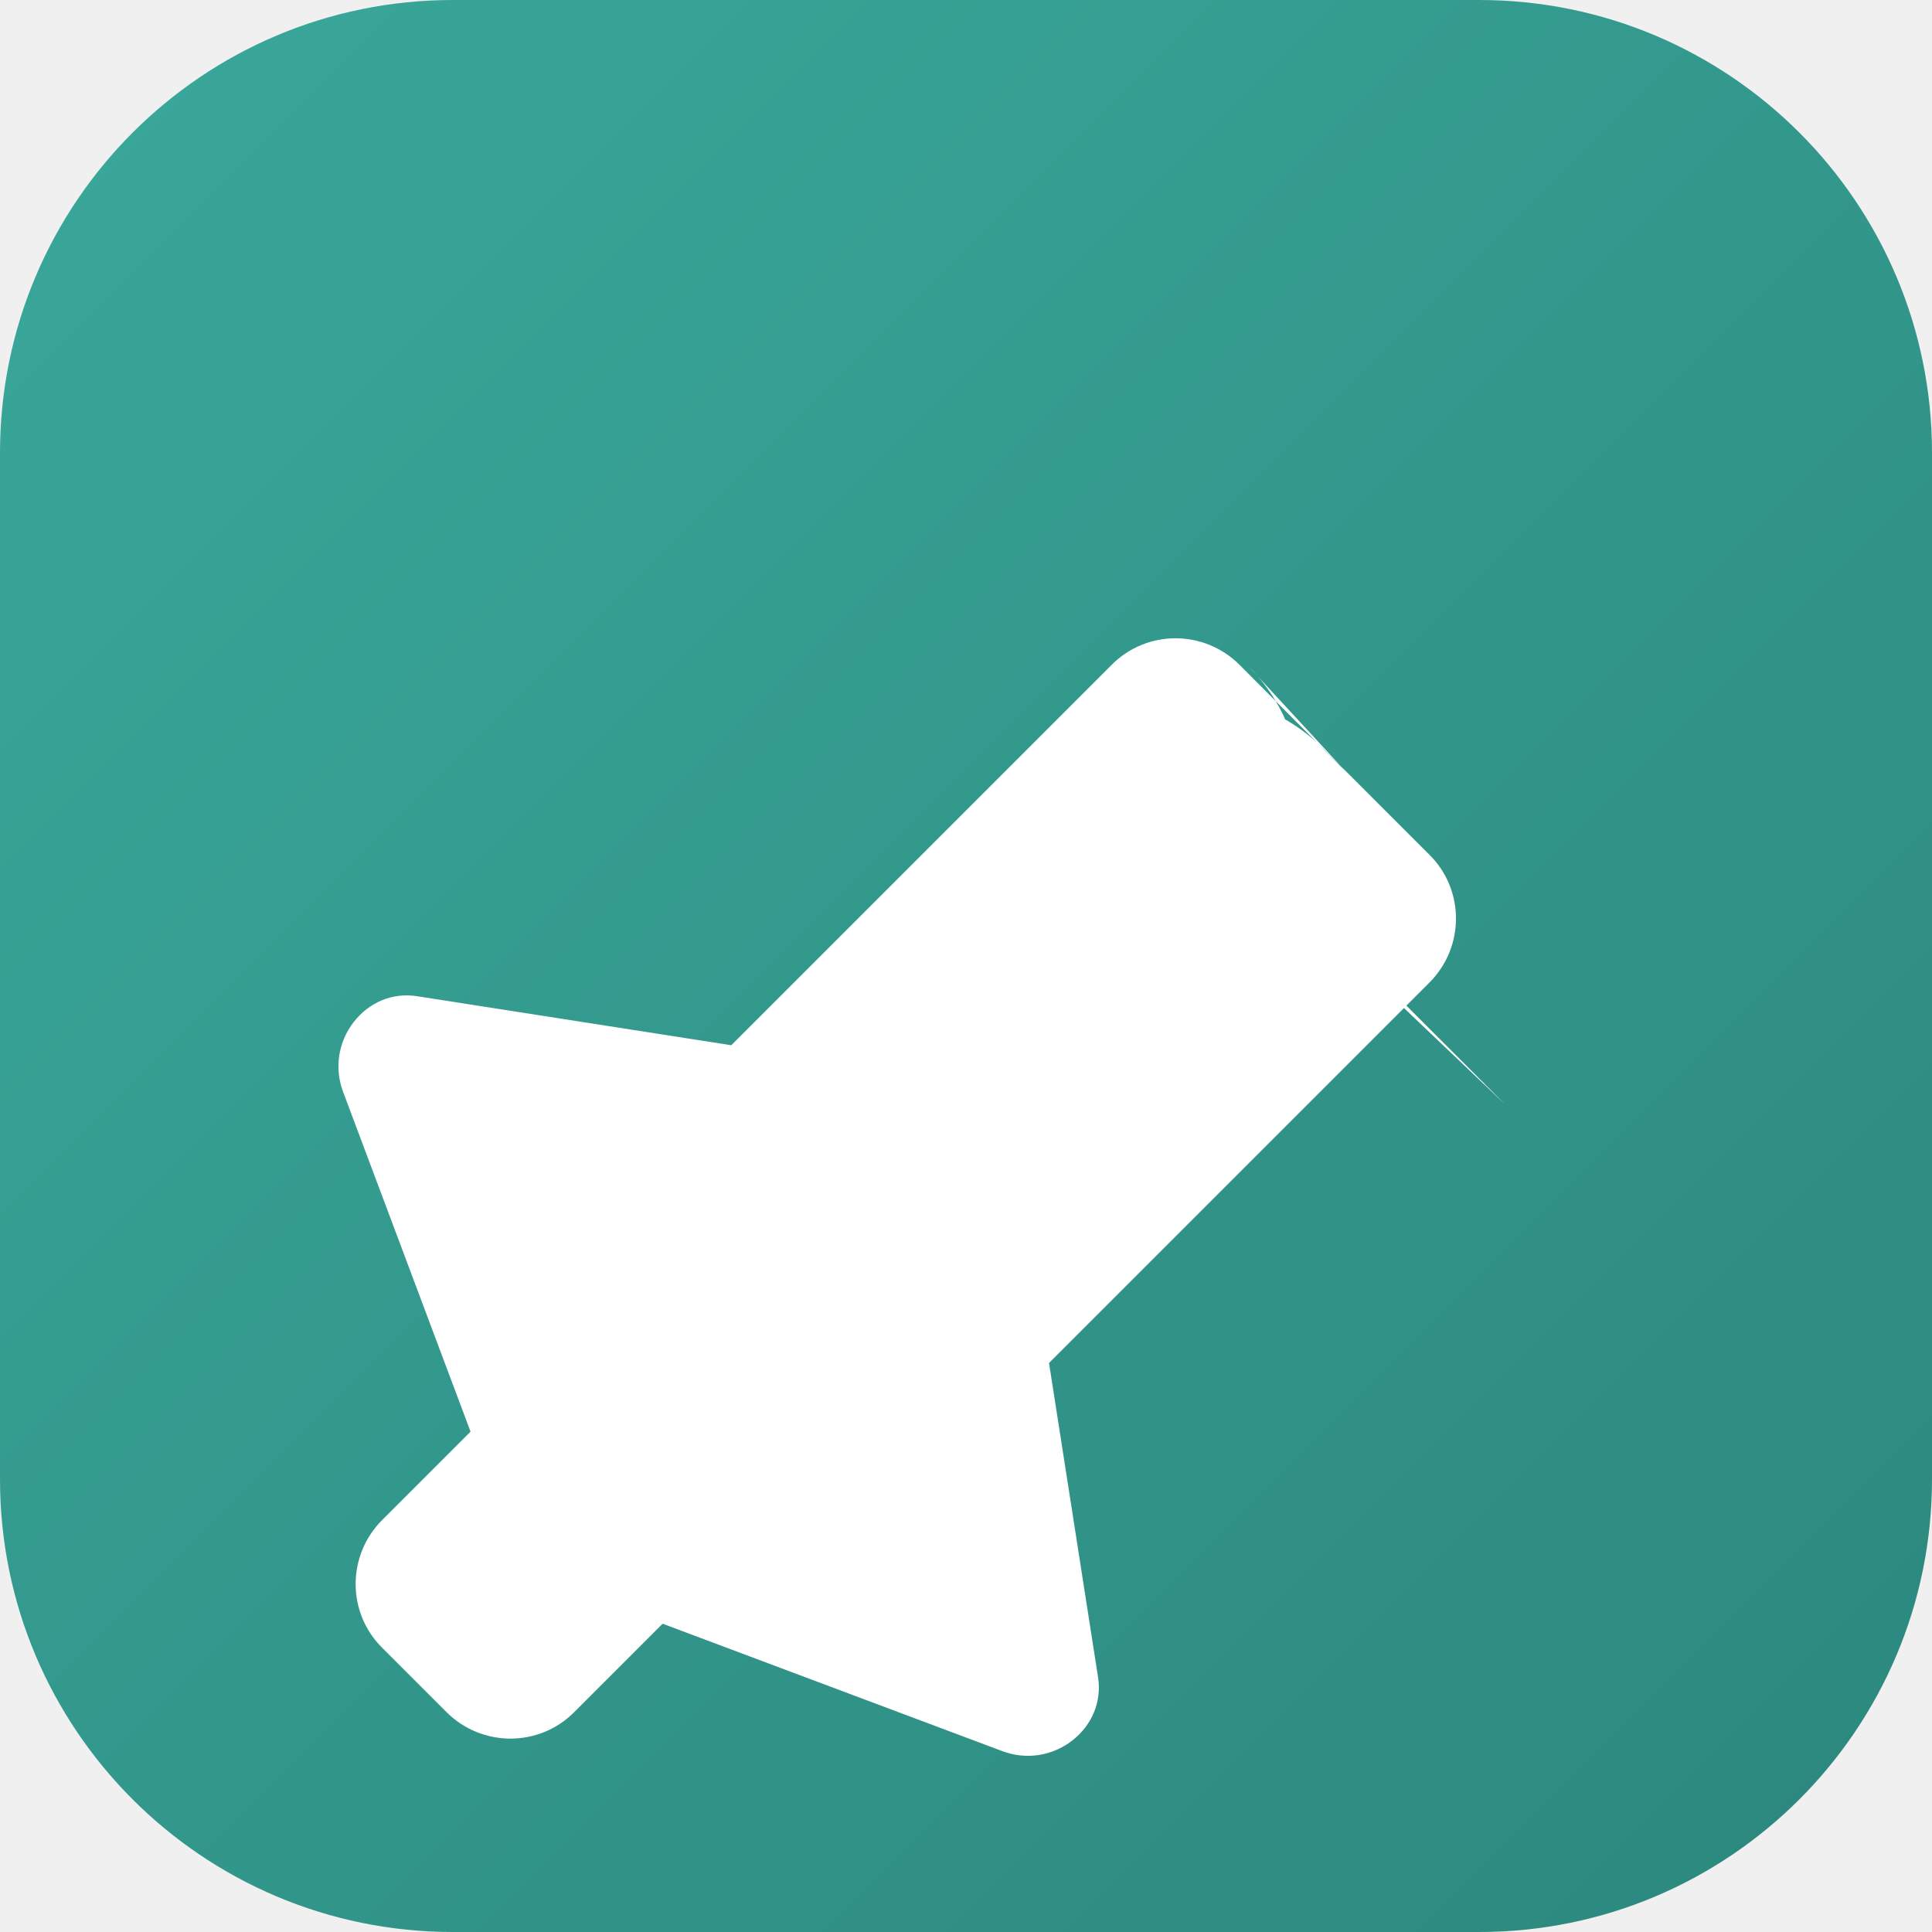
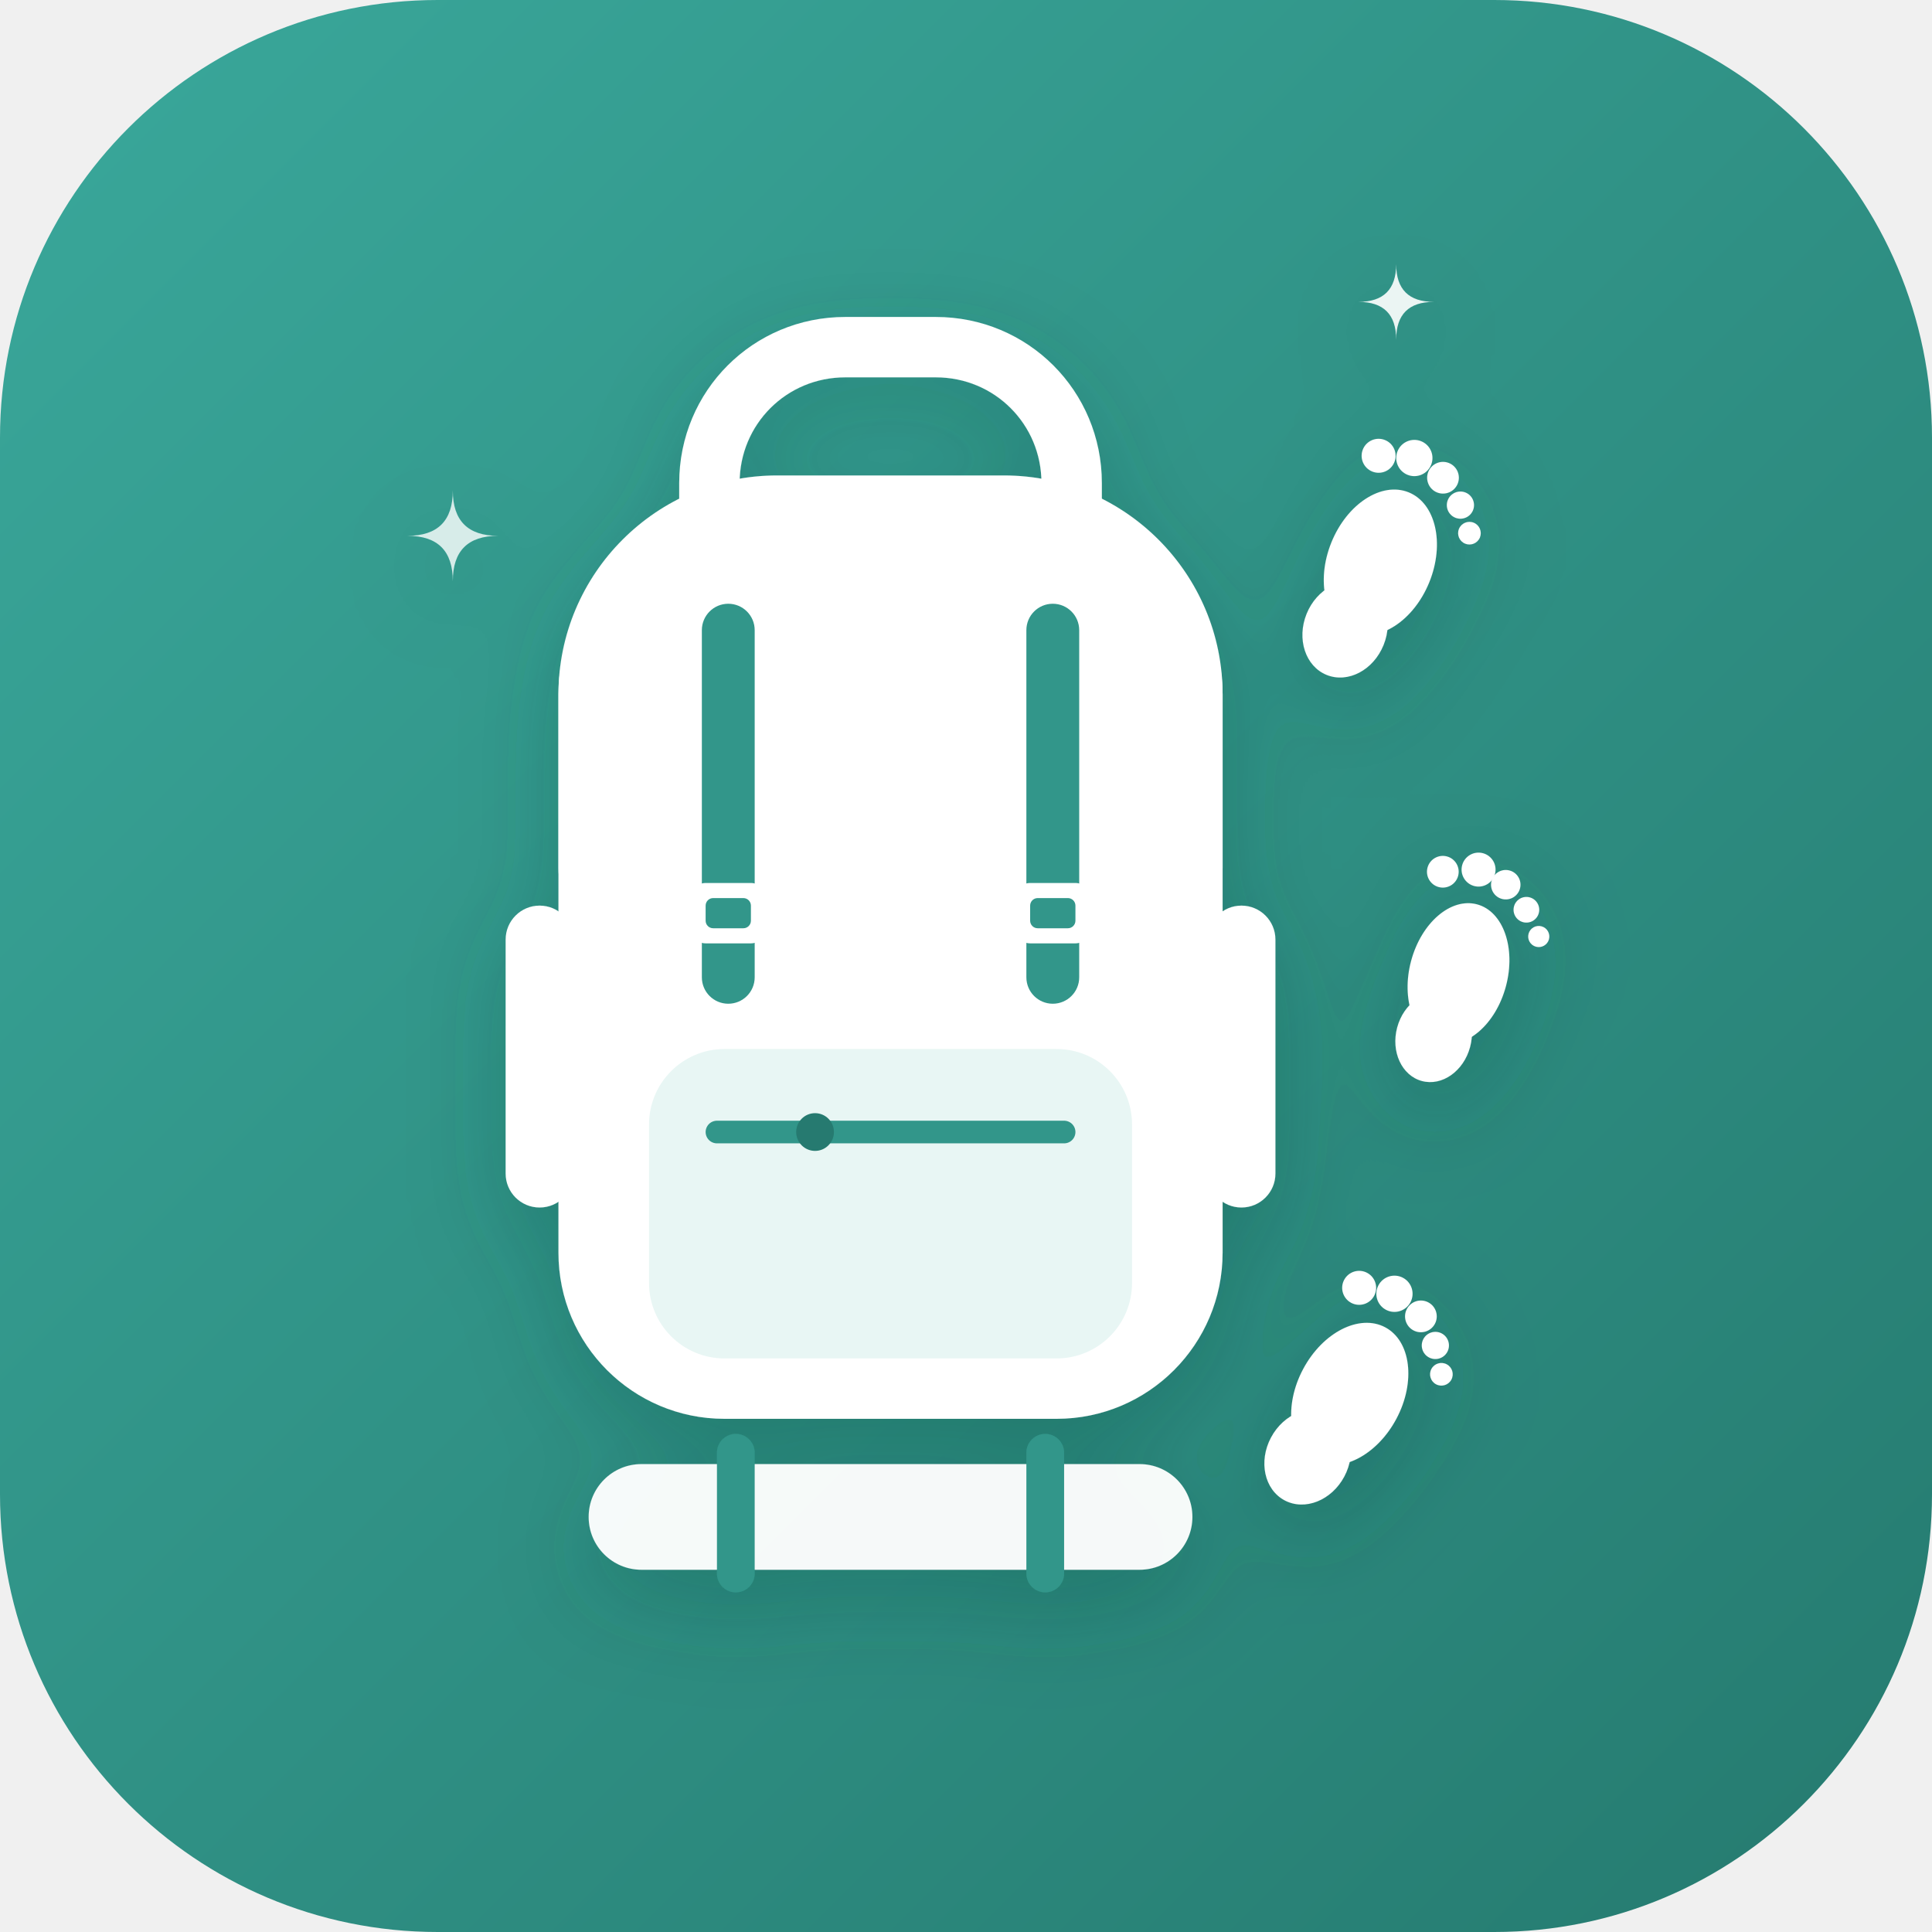
<svg xmlns="http://www.w3.org/2000/svg" viewBox="0 0 512 512">
  <defs>
-     <linearGradient id="grad1" x1="0%" y1="0%" x2="100%" y2="100%">
+     <linearGradient id="appBgGrad" x1="0%" y1="0%" x2="100%" y2="100%">
      <stop offset="0%" style="stop-color:#3AA89B;stop-opacity:1" />
-       <stop offset="100%" style="stop-color:#2C877D;stop-opacity:1" />
+       <stop offset="100%" style="stop-color:#257A6F;stop-opacity:1" />
    </linearGradient>
+     <filter id="shadow" x="-10%" y="-10%" width="120%" height="120%">
+       <feDropShadow dx="0" dy="8" stdDeviation="12" flood-color="#0E443E" flood-opacity="0.25" />
+     </filter>
  </defs>
-   <rect width="512" height="512" rx="120" fill="url(#grad1)" />
-   <path fill="white" d="M356.5 204.3l-28-28.1c-9.4-9.4-24.6-9.4-33.9 0L193.8 277l-83.3-13c-6.5-1-12.7 1.6-16.8 6.9-4.1 5.3-5.1 12.2-2.8 18.4l33.8 90.1-23.4 23.4c-9.4 9.4-9.4 24.6 0 33.9l17 17c9.4 9.4 24.6 9.4 33.9 0l23.4-23.4 90.1 33.8c6.2 2.3 13.1 1.3 18.4-2.8 5.3-4.1 7.9-10.3 6.9-16.8l-13-83.3 100.8-100.8c9.4-9.4 9.4-24.6 0-33.9l-28.1-28.1c-15.3-15.3-37.4-17.7-55.3-7.2l61 61L399 292.8l-61-61c10.5-17.9 8.1-40-7.2-55.3z" />
+   <rect width="512" height="512" rx="116" fill="url(#appBgGrad)" />
+   <g filter="url(#shadow)" fill="white">
+     <path d="M188 128 C188 108 204 92 224 92 L248 92 C268 92 284 108 284 128 L284 140 L188 140 Z" fill="none" stroke="white" stroke-width="16" stroke-linecap="round" />
+     <rect x="148" y="140" width="176" height="236" rx="44" />
+     <path d="M148 184 C148 152 174 126 206 126 L266 126 C298 126 324 152 324 184 L324 230 C324 242 314 252 302 252 L170 252 C158 252 148 242 148 230 Z" fill="white" />
+     <rect x="186" y="160" width="14" height="106" rx="7" fill="#31968A" />
+     <rect x="272" y="160" width="14" height="106" rx="7" fill="#31968A" />
+     <rect x="183" y="234" width="20" height="16" rx="4" fill="white" />
+     <rect x="269" y="234" width="20" height="16" rx="4" fill="white" />
+     <rect x="187" y="238" width="12" height="8" rx="2" fill="#31968A" />
+     <rect x="273" y="238" width="12" height="8" rx="2" fill="#31968A" />
+     <rect x="172" y="278" width="128" height="82" rx="20" fill="#E8F6F4" />
+     <path d="M190 300 L282 300" stroke="#31968A" stroke-width="6" stroke-linecap="round" />
+     <circle cx="216" cy="300" r="5" fill="#257A6F" />
+     <rect x="134" y="240" width="18" height="80" rx="9" fill="white" />
+     <rect x="320" y="240" width="18" height="80" rx="9" fill="white" />
+     <rect x="156" y="388" width="160" height="28" rx="14" fill="white" opacity="0.95" />
+     <rect x="190" y="380" width="10" height="42" rx="5" fill="#31968A" />
+     <rect x="272" y="380" width="10" height="42" rx="5" fill="#31968A" />
+     <g transform="translate(360, 110) rotate(22)">
+       <ellipse cx="20" cy="34" rx="14" ry="20" />
+       <ellipse cx="18" cy="54" rx="11" ry="13" />
+       <circle cx="9" cy="8" r="4.5" />
+       <circle cx="18" cy="5" r="4.8" />
+       <circle cx="27" cy="7" r="4.2" />
+       <circle cx="34" cy="12" r="3.6" />
+       <circle cx="39" cy="18" r="3" />
+     </g>
+     <g transform="translate(376, 220) rotate(15)">
+       <ellipse cx="20" cy="34" rx="13" ry="19" />
+       <ellipse cx="18" cy="52" rx="10" ry="12" />
+       <circle cx="9" cy="9" r="4.2" />
+       <circle cx="18" cy="6" r="4.5" />
+       <circle cx="26" cy="8" r="3.9" />
+       <circle cx="33" cy="13" r="3.4" />
+       <circle cx="38" cy="19" r="2.8" />
+     </g>
+     <g transform="translate(356, 330) rotate(28)">
+       <ellipse cx="20" cy="34" rx="14" ry="20" />
+       <ellipse cx="18" cy="54" rx="11" ry="13" />
+       <circle cx="9" cy="8" r="4.5" />
+       <circle cx="18" cy="5" r="4.8" />
+       <circle cx="27" cy="7" r="4.2" />
+       <circle cx="34" cy="12" r="3.6" />
+       <circle cx="39" cy="18" r="3" />
+     </g>
+     <path d="M120 130 Q120 142 108 142 Q120 142 120 154 Q120 142 132 142 Q120 142 120 130 Z" fill="white" opacity="0.8" />
+     <path d="M370 70 Q370 80 360 80 Q370 80 370 90 Q370 80 380 80 Q370 80 370 70 Z" fill="white" opacity="0.9" />
+   </g>
</svg>
